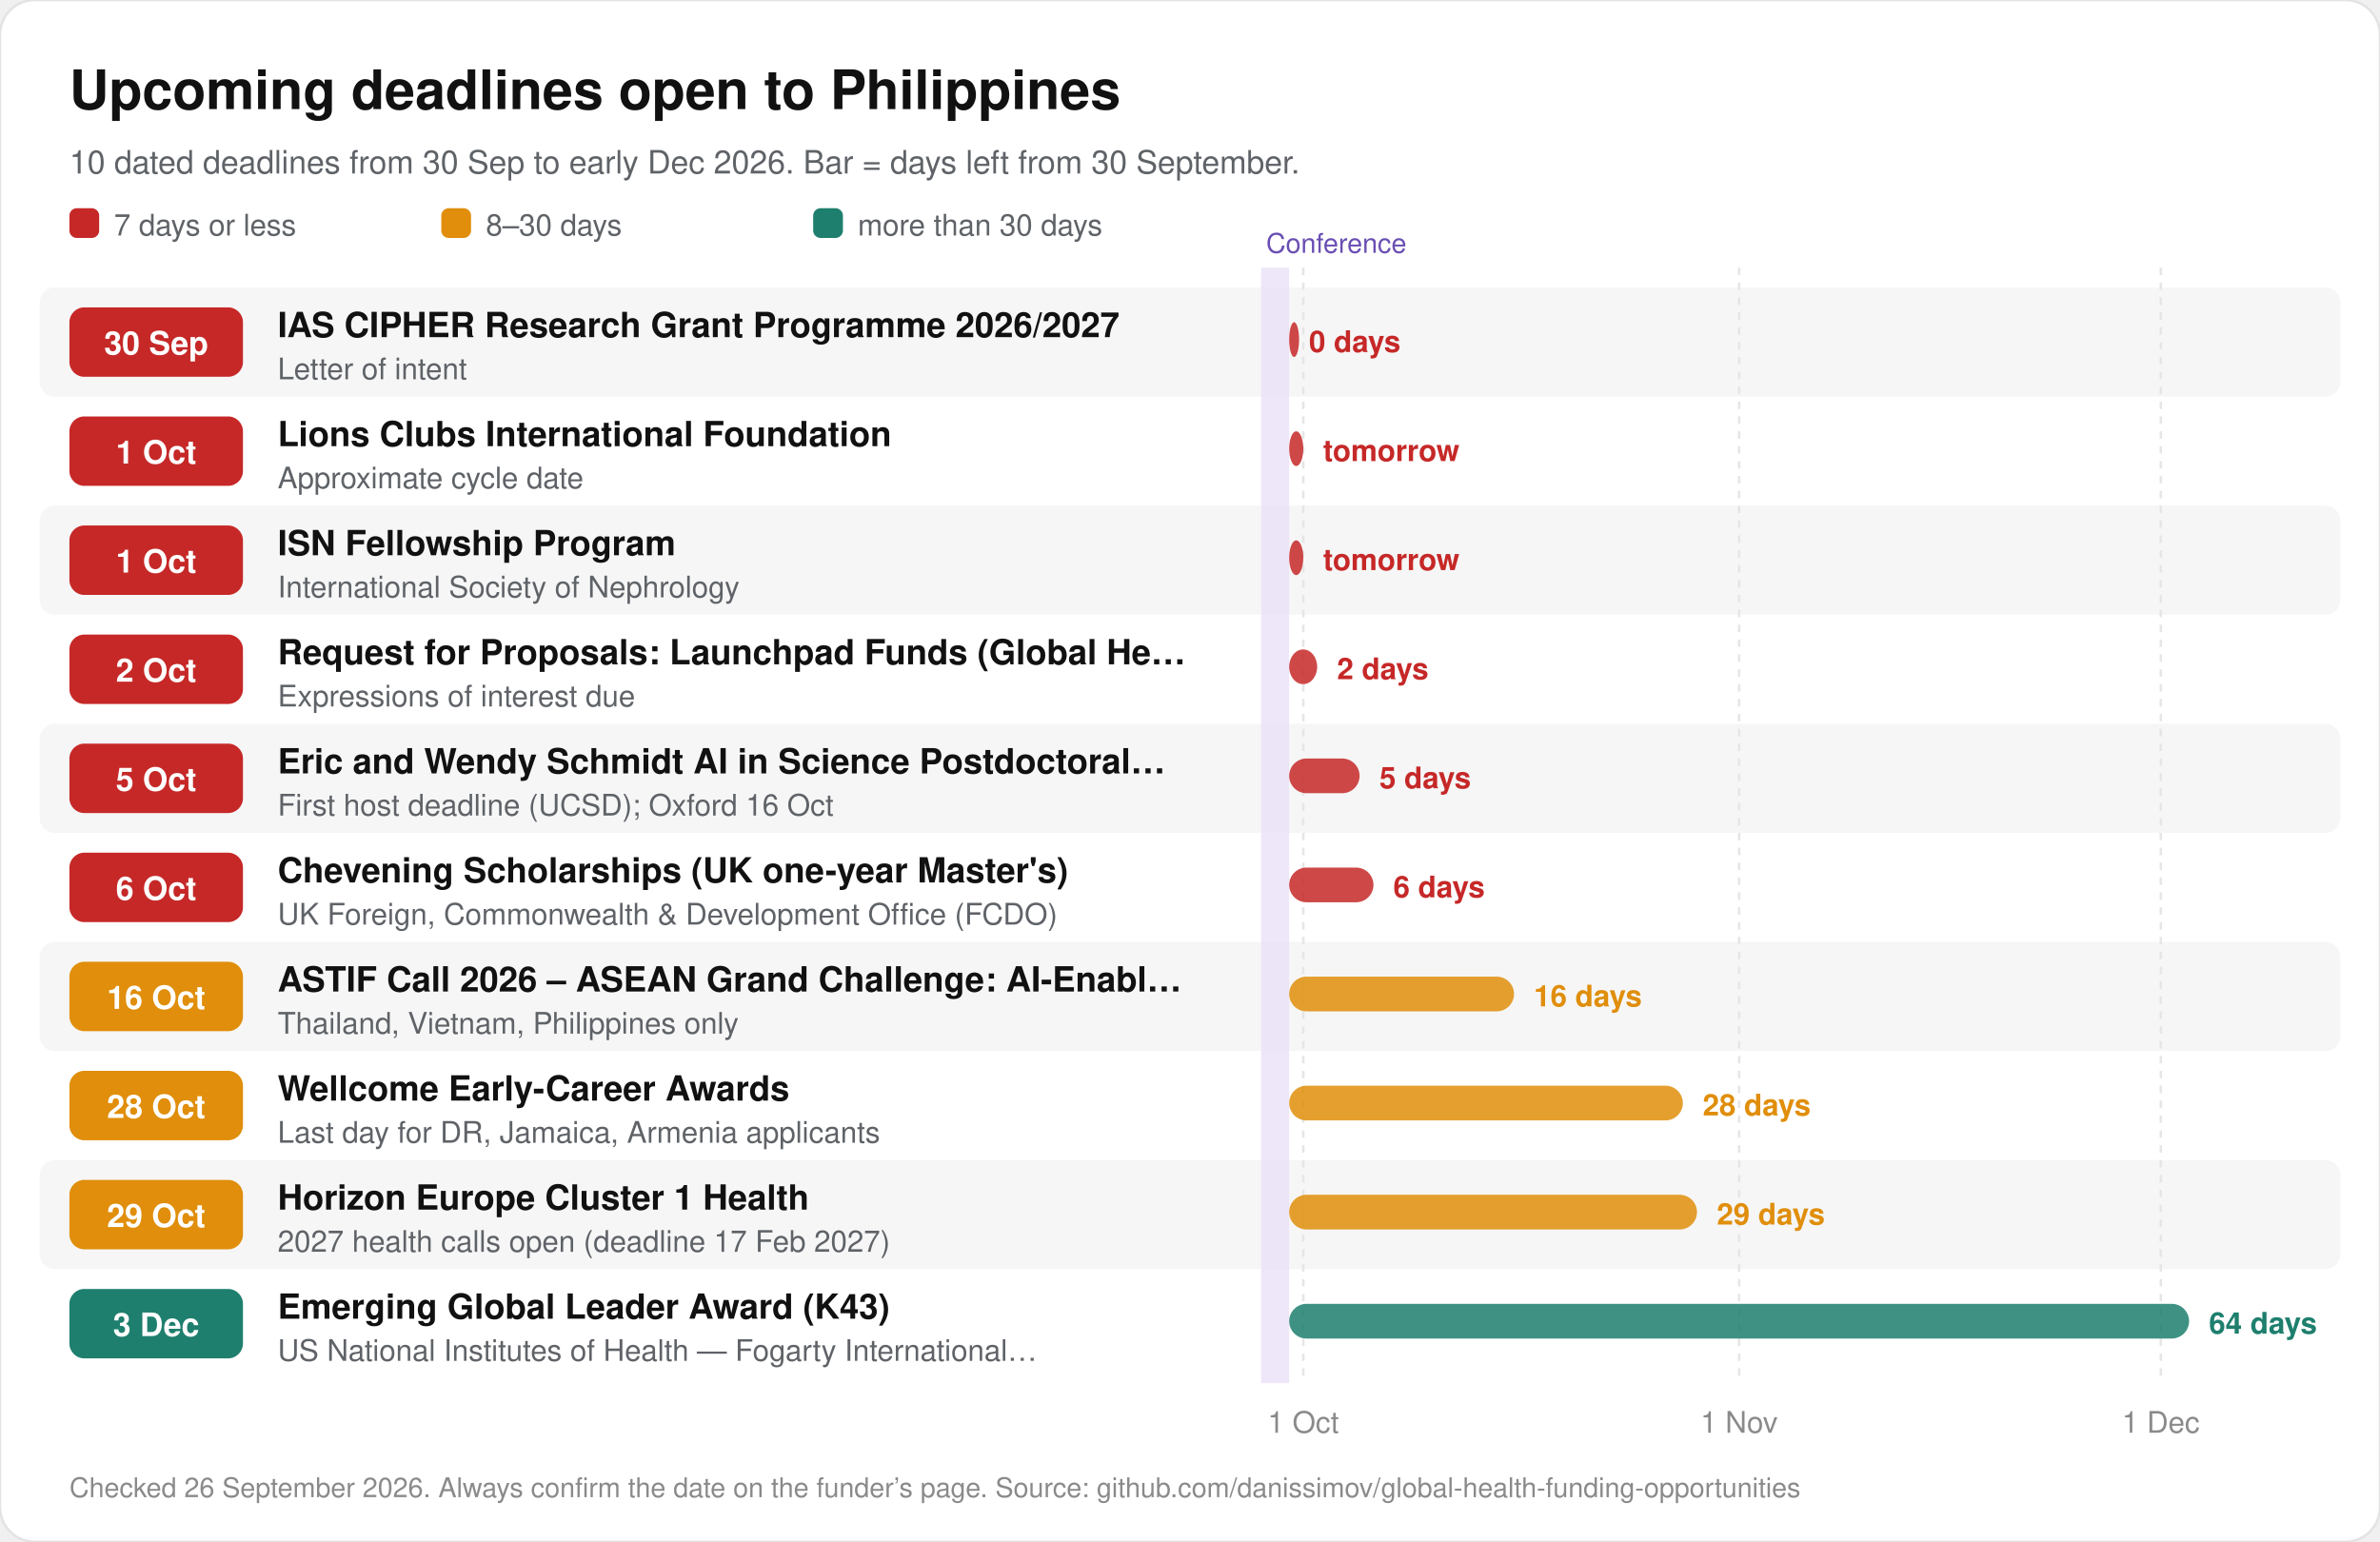
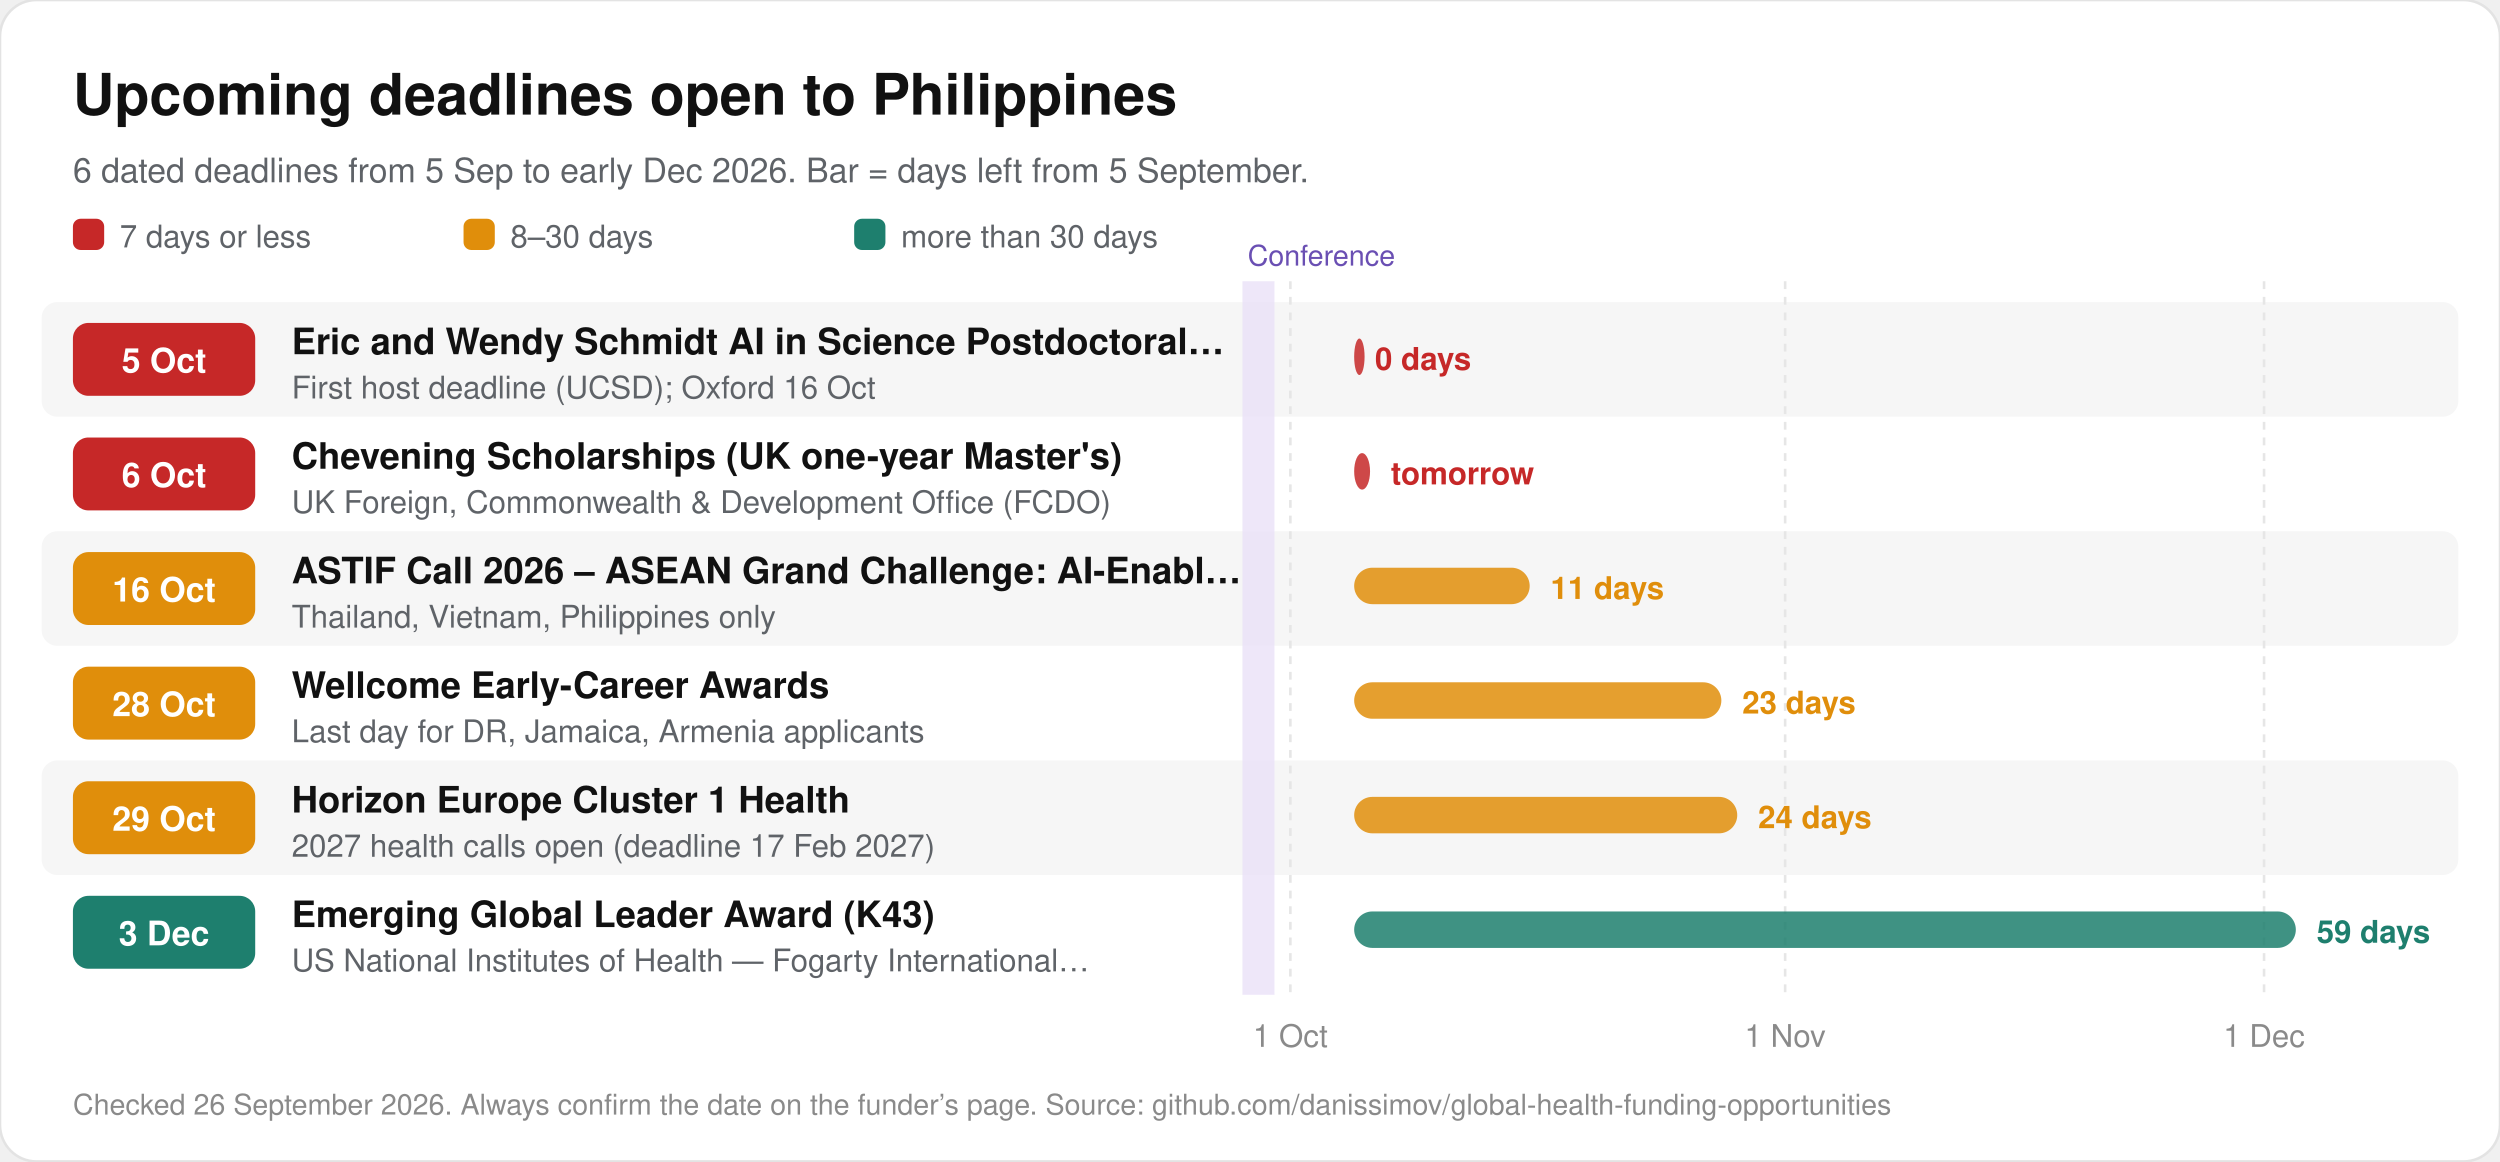
- <svg xmlns="http://www.w3.org/2000/svg" width="960" height="622" viewBox="0 0 960 622" font-family="Helvetica, Arial, sans-serif">
-   <rect x="0" y="0" width="960" height="622" rx="14" fill="#FFFFFF" stroke="#E3E3E3" />
+ <svg xmlns="http://www.w3.org/2000/svg" width="960" height="446" viewBox="0 0 960 446" font-family="Helvetica, Arial, sans-serif">
+   <rect x="0" y="0" width="960" height="446" rx="14" fill="#FFFFFF" stroke="#E3E3E3" />
  <text x="28" y="44" font-size="22" font-weight="700" fill="#111111">Upcoming deadlines open to Philippines</text>
-   <text x="28" y="70" font-size="13" fill="#5F6368">10 dated deadlines from 30 Sep to early Dec 2026. Bar = days left from 30 September.</text>
+   <text x="28" y="70" font-size="13" fill="#5F6368">6 dated deadlines from 5 Sep to early Dec 2026. Bar = days left from 5 September.</text>
  <rect x="28" y="84" width="12" height="12" rx="3" fill="#C62828" />
  <text x="46" y="95" font-size="12" fill="#5F6368">7 days or less</text>
  <rect x="178" y="84" width="12" height="12" rx="3" fill="#E08E0B" />
  <text x="196" y="95" font-size="12" fill="#5F6368">8–30 days</text>
  <rect x="328" y="84" width="12" height="12" rx="3" fill="#1E7F6E" />
  <text x="346" y="95" font-size="12" fill="#5F6368">more than 30 days</text>
  <rect x="16" y="116" width="928" height="44" rx="6" fill="#F6F6F6" />
  <rect x="16" y="204" width="928" height="44" rx="6" fill="#F6F6F6" />
  <rect x="16" y="292" width="928" height="44" rx="6" fill="#F6F6F6" />
-   <rect x="16" y="380" width="928" height="44" rx="6" fill="#F6F6F6" />
-   <rect x="16" y="468" width="928" height="44" rx="6" fill="#F6F6F6" />
-   <rect x="508.7" y="108" width="11.3" height="450" fill="#E9E1F7" fill-opacity="0.8" />
-   <text x="510.7" y="102" font-size="11" fill="#6A4FB3">Conference</text>
-   <line x1="525.7" y1="108" x2="525.7" y2="558" stroke="#E6E6E6" stroke-dasharray="3 3" />
-   <text x="525.7" y="578" font-size="12" fill="#8A8A8A" text-anchor="middle">1 Oct</text>
-   <line x1="701.5" y1="108" x2="701.5" y2="558" stroke="#E6E6E6" stroke-dasharray="3 3" />
-   <text x="701.5" y="578" font-size="12" fill="#8A8A8A" text-anchor="middle">1 Nov</text>
-   <line x1="871.6" y1="108" x2="871.6" y2="558" stroke="#E6E6E6" stroke-dasharray="3 3" />
-   <text x="871.6" y="578" font-size="12" fill="#8A8A8A" text-anchor="middle">1 Dec</text>
+   <rect x="477.1" y="108" width="12.3" height="274" fill="#E9E1F7" fill-opacity="0.8" />
+   <text x="479.1" y="102" font-size="11" fill="#6A4FB3">Conference</text>
+   <line x1="495.5" y1="108" x2="495.5" y2="382" stroke="#E6E6E6" stroke-dasharray="3 3" />
+   <text x="495.5" y="402" font-size="12" fill="#8A8A8A" text-anchor="middle">1 Oct</text>
+   <line x1="685.5" y1="108" x2="685.5" y2="382" stroke="#E6E6E6" stroke-dasharray="3 3" />
+   <text x="685.5" y="402" font-size="12" fill="#8A8A8A" text-anchor="middle">1 Nov</text>
+   <line x1="869.4" y1="108" x2="869.4" y2="382" stroke="#E6E6E6" stroke-dasharray="3 3" />
+   <text x="869.4" y="402" font-size="12" fill="#8A8A8A" text-anchor="middle">1 Dec</text>
  <rect x="28" y="124" width="70" height="28" rx="6" fill="#C62828" />
-   <text x="63" y="143" font-size="13" font-weight="700" fill="#FFFFFF" text-anchor="middle">30 Sep</text>
-   <a href="https://www.iasociety.org/grants/cipher-grant-programme-2026-2027" target="_blank">
-     <text x="112" y="136" font-size="14" font-weight="700" fill="#111111">IAS CIPHER Research Grant Programme 2026/2027</text>
+   <text x="63" y="143" font-size="13" font-weight="700" fill="#FFFFFF" text-anchor="middle">5 Oct</text>
+   <a href="https://schmidtaiinsciencepostdocs.ucsd.edu/" target="_blank">
+     <text x="112" y="136" font-size="14" font-weight="700" fill="#111111">Eric and Wendy Schmidt AI in Science Postdoctoral…</text>
  </a>
-   <text x="112" y="153" font-size="12" fill="#5F6368">Letter of intent</text>
+   <text x="112" y="153" font-size="12" fill="#5F6368">First host deadline (UCSD); Oxford 16 Oct</text>
  <rect x="520" y="130" width="4.0" height="14" rx="7" fill="#C62828" fill-opacity="0.85" />
  <text x="528.0" y="142" font-size="12" font-weight="700" fill="#C62828">0 days</text>
  <rect x="28" y="168" width="70" height="28" rx="6" fill="#C62828" />
-   <text x="63" y="187" font-size="13" font-weight="700" fill="#FFFFFF" text-anchor="middle">1 Oct</text>
-   <a href="https://www.lionsclubs.org/en/lcif-grants-toolkit" target="_blank">
-     <text x="112" y="180" font-size="14" font-weight="700" fill="#111111">Lions Clubs International Foundation</text>
+   <text x="63" y="187" font-size="13" font-weight="700" fill="#FFFFFF" text-anchor="middle">6 Oct</text>
+   <a href="https://www.chevening.org/scholarships/application-timeline/" target="_blank">
+     <text x="112" y="180" font-size="14" font-weight="700" fill="#111111">Chevening Scholarships (UK one-year Master's)</text>
  </a>
-   <text x="112" y="197" font-size="12" fill="#5F6368">Approximate cycle date</text>
-   <rect x="520" y="174" width="5.7" height="14" rx="7" fill="#C62828" fill-opacity="0.85" />
-   <text x="533.7" y="186" font-size="12" font-weight="700" fill="#C62828">tomorrow</text>
-   <rect x="28" y="212" width="70" height="28" rx="6" fill="#C62828" />
-   <text x="63" y="231" font-size="13" font-weight="700" fill="#FFFFFF" text-anchor="middle">1 Oct</text>
-   <a href="https://fellowship.theisn.org/" target="_blank">
-     <text x="112" y="224" font-size="14" font-weight="700" fill="#111111">ISN Fellowship Program</text>
+   <text x="112" y="197" font-size="12" fill="#5F6368">UK Foreign, Commonwealth &amp; Development Office (FCDO)</text>
+   <rect x="520" y="174" width="6.1" height="14" rx="7" fill="#C62828" fill-opacity="0.85" />
+   <text x="534.1" y="186" font-size="12" font-weight="700" fill="#C62828">tomorrow</text>
+   <rect x="28" y="212" width="70" height="28" rx="6" fill="#E08E0B" />
+   <text x="63" y="231" font-size="13" font-weight="700" fill="#FFFFFF" text-anchor="middle">16 Oct</text>
+   <a href="https://astnet.asean.org/astif/" target="_blank">
+     <text x="112" y="224" font-size="14" font-weight="700" fill="#111111">ASTIF Call 2026 – ASEAN Grand Challenge: AI-Enabl…</text>
  </a>
-   <text x="112" y="241" font-size="12" fill="#5F6368">International Society of Nephrology</text>
-   <rect x="520" y="218" width="5.7" height="14" rx="7" fill="#C62828" fill-opacity="0.85" />
-   <text x="533.7" y="230" font-size="12" font-weight="700" fill="#C62828">tomorrow</text>
-   <rect x="28" y="256" width="70" height="28" rx="6" fill="#C62828" />
-   <text x="63" y="275" font-size="13" font-weight="700" fill="#FFFFFF" text-anchor="middle">2 Oct</text>
-   <a href="https://coefficientgiving.org/funds/global-health-wellbeing-opportunities/request-for-proposals-launchpad-funds/" target="_blank">
-     <text x="112" y="268" font-size="14" font-weight="700" fill="#111111">Request for Proposals: Launchpad Funds (Global He…</text>
+   <text x="112" y="241" font-size="12" fill="#5F6368">Thailand, Vietnam, Philippines only</text>
+   <rect x="520" y="218" width="67.4" height="14" rx="7" fill="#E08E0B" fill-opacity="0.85" />
+   <text x="595.4" y="230" font-size="12" font-weight="700" fill="#E08E0B">11 days</text>
+   <rect x="28" y="256" width="70" height="28" rx="6" fill="#E08E0B" />
+   <text x="63" y="275" font-size="13" font-weight="700" fill="#FFFFFF" text-anchor="middle">28 Oct</text>
+   <a href="https://wellcome.org/research-funding/schemes/wellcome-early-career-awards" target="_blank">
+     <text x="112" y="268" font-size="14" font-weight="700" fill="#111111">Wellcome Early-Career Awards</text>
  </a>
-   <text x="112" y="285" font-size="12" fill="#5F6368">Expressions of interest due</text>
-   <rect x="520" y="262" width="11.3" height="14" rx="7" fill="#C62828" fill-opacity="0.85" />
-   <text x="539.3" y="274" font-size="12" font-weight="700" fill="#C62828">2 days</text>
-   <rect x="28" y="300" width="70" height="28" rx="6" fill="#C62828" />
-   <text x="63" y="319" font-size="13" font-weight="700" fill="#FFFFFF" text-anchor="middle">5 Oct</text>
-   <a href="https://schmidtaiinsciencepostdocs.ucsd.edu/" target="_blank">
-     <text x="112" y="312" font-size="14" font-weight="700" fill="#111111">Eric and Wendy Schmidt AI in Science Postdoctoral…</text>
+   <text x="112" y="285" font-size="12" fill="#5F6368">Last day for DR, Jamaica, Armenia applicants</text>
+   <rect x="520" y="262" width="141.0" height="14" rx="7" fill="#E08E0B" fill-opacity="0.85" />
+   <text x="669.0" y="274" font-size="12" font-weight="700" fill="#E08E0B">23 days</text>
+   <rect x="28" y="300" width="70" height="28" rx="6" fill="#E08E0B" />
+   <text x="63" y="319" font-size="13" font-weight="700" fill="#FFFFFF" text-anchor="middle">29 Oct</text>
+   <a href="https://horizoneuropencpportal.eu/store/overview-health-calls-2026-and-2027-horizon-europe" target="_blank">
+     <text x="112" y="312" font-size="14" font-weight="700" fill="#111111">Horizon Europe Cluster 1 Health</text>
  </a>
-   <text x="112" y="329" font-size="12" fill="#5F6368">First host deadline (UCSD); Oxford 16 Oct</text>
-   <rect x="520" y="306" width="28.4" height="14" rx="7" fill="#C62828" fill-opacity="0.85" />
-   <text x="556.4" y="318" font-size="12" font-weight="700" fill="#C62828">5 days</text>
-   <rect x="28" y="344" width="70" height="28" rx="6" fill="#C62828" />
-   <text x="63" y="363" font-size="13" font-weight="700" fill="#FFFFFF" text-anchor="middle">6 Oct</text>
-   <a href="https://www.chevening.org/scholarships/application-timeline/" target="_blank">
-     <text x="112" y="356" font-size="14" font-weight="700" fill="#111111">Chevening Scholarships (UK one-year Master's)</text>
+   <text x="112" y="329" font-size="12" fill="#5F6368">2027 health calls open (deadline 17 Feb 2027)</text>
+   <rect x="520" y="306" width="147.1" height="14" rx="7" fill="#E08E0B" fill-opacity="0.85" />
+   <text x="675.1" y="318" font-size="12" font-weight="700" fill="#E08E0B">24 days</text>
+   <rect x="28" y="344" width="70" height="28" rx="6" fill="#1E7F6E" />
+   <text x="63" y="363" font-size="13" font-weight="700" fill="#FFFFFF" text-anchor="middle">3 Dec</text>
+   <a href="https://www.fic.nih.gov/Programs/Pages/emerging-global-leader.aspx" target="_blank">
+     <text x="112" y="356" font-size="14" font-weight="700" fill="#111111">Emerging Global Leader Award (K43)</text>
  </a>
-   <text x="112" y="373" font-size="12" fill="#5F6368">UK Foreign, Commonwealth &amp; Development Office (FCDO)</text>
-   <rect x="520" y="350" width="34.0" height="14" rx="7" fill="#C62828" fill-opacity="0.85" />
-   <text x="562.0" y="362" font-size="12" font-weight="700" fill="#C62828">6 days</text>
-   <rect x="28" y="388" width="70" height="28" rx="6" fill="#E08E0B" />
-   <text x="63" y="407" font-size="13" font-weight="700" fill="#FFFFFF" text-anchor="middle">16 Oct</text>
-   <a href="https://astnet.asean.org/astif/" target="_blank">
-     <text x="112" y="400" font-size="14" font-weight="700" fill="#111111">ASTIF Call 2026 – ASEAN Grand Challenge: AI-Enabl…</text>
-   </a>
-   <text x="112" y="417" font-size="12" fill="#5F6368">Thailand, Vietnam, Philippines only</text>
-   <rect x="520" y="394" width="90.7" height="14" rx="7" fill="#E08E0B" fill-opacity="0.85" />
-   <text x="618.7" y="406" font-size="12" font-weight="700" fill="#E08E0B">16 days</text>
-   <rect x="28" y="432" width="70" height="28" rx="6" fill="#E08E0B" />
-   <text x="63" y="451" font-size="13" font-weight="700" fill="#FFFFFF" text-anchor="middle">28 Oct</text>
-   <a href="https://wellcome.org/research-funding/schemes/wellcome-early-career-awards" target="_blank">
-     <text x="112" y="444" font-size="14" font-weight="700" fill="#111111">Wellcome Early-Career Awards</text>
-   </a>
-   <text x="112" y="461" font-size="12" fill="#5F6368">Last day for DR, Jamaica, Armenia applicants</text>
-   <rect x="520" y="438" width="158.8" height="14" rx="7" fill="#E08E0B" fill-opacity="0.85" />
-   <text x="686.8" y="450" font-size="12" font-weight="700" fill="#E08E0B">28 days</text>
-   <rect x="28" y="476" width="70" height="28" rx="6" fill="#E08E0B" />
-   <text x="63" y="495" font-size="13" font-weight="700" fill="#FFFFFF" text-anchor="middle">29 Oct</text>
-   <a href="https://horizoneuropencpportal.eu/store/overview-health-calls-2026-and-2027-horizon-europe" target="_blank">
-     <text x="112" y="488" font-size="14" font-weight="700" fill="#111111">Horizon Europe Cluster 1 Health</text>
-   </a>
-   <text x="112" y="505" font-size="12" fill="#5F6368">2027 health calls open (deadline 17 Feb 2027)</text>
-   <rect x="520" y="482" width="164.5" height="14" rx="7" fill="#E08E0B" fill-opacity="0.85" />
-   <text x="692.5" y="494" font-size="12" font-weight="700" fill="#E08E0B">29 days</text>
-   <rect x="28" y="520" width="70" height="28" rx="6" fill="#1E7F6E" />
-   <text x="63" y="539" font-size="13" font-weight="700" fill="#FFFFFF" text-anchor="middle">3 Dec</text>
-   <a href="https://www.fic.nih.gov/Programs/Pages/emerging-global-leader.aspx" target="_blank">
-     <text x="112" y="532" font-size="14" font-weight="700" fill="#111111">Emerging Global Leader Award (K43)</text>
-   </a>
-   <text x="112" y="549" font-size="12" fill="#5F6368">US National Institutes of Health — Fogarty International…</text>
-   <rect x="520" y="526" width="363.0" height="14" rx="7" fill="#1E7F6E" fill-opacity="0.85" />
-   <text x="891.0" y="538" font-size="12" font-weight="700" fill="#1E7F6E">64 days</text>
-   <text x="28" y="604" font-size="11" fill="#8A8A8A">Checked 26 September 2026. Always confirm the date on the funder’s page. Source: github.com/danissimov/global-health-funding-opportunities</text>
+   <text x="112" y="373" font-size="12" fill="#5F6368">US National Institutes of Health — Fogarty International…</text>
+   <rect x="520" y="350" width="361.6" height="14" rx="7" fill="#1E7F6E" fill-opacity="0.85" />
+   <text x="889.6" y="362" font-size="12" font-weight="700" fill="#1E7F6E">59 days</text>
+   <text x="28" y="428" font-size="11" fill="#8A8A8A">Checked 26 September 2026. Always confirm the date on the funder’s page. Source: github.com/danissimov/global-health-funding-opportunities</text>
</svg>
